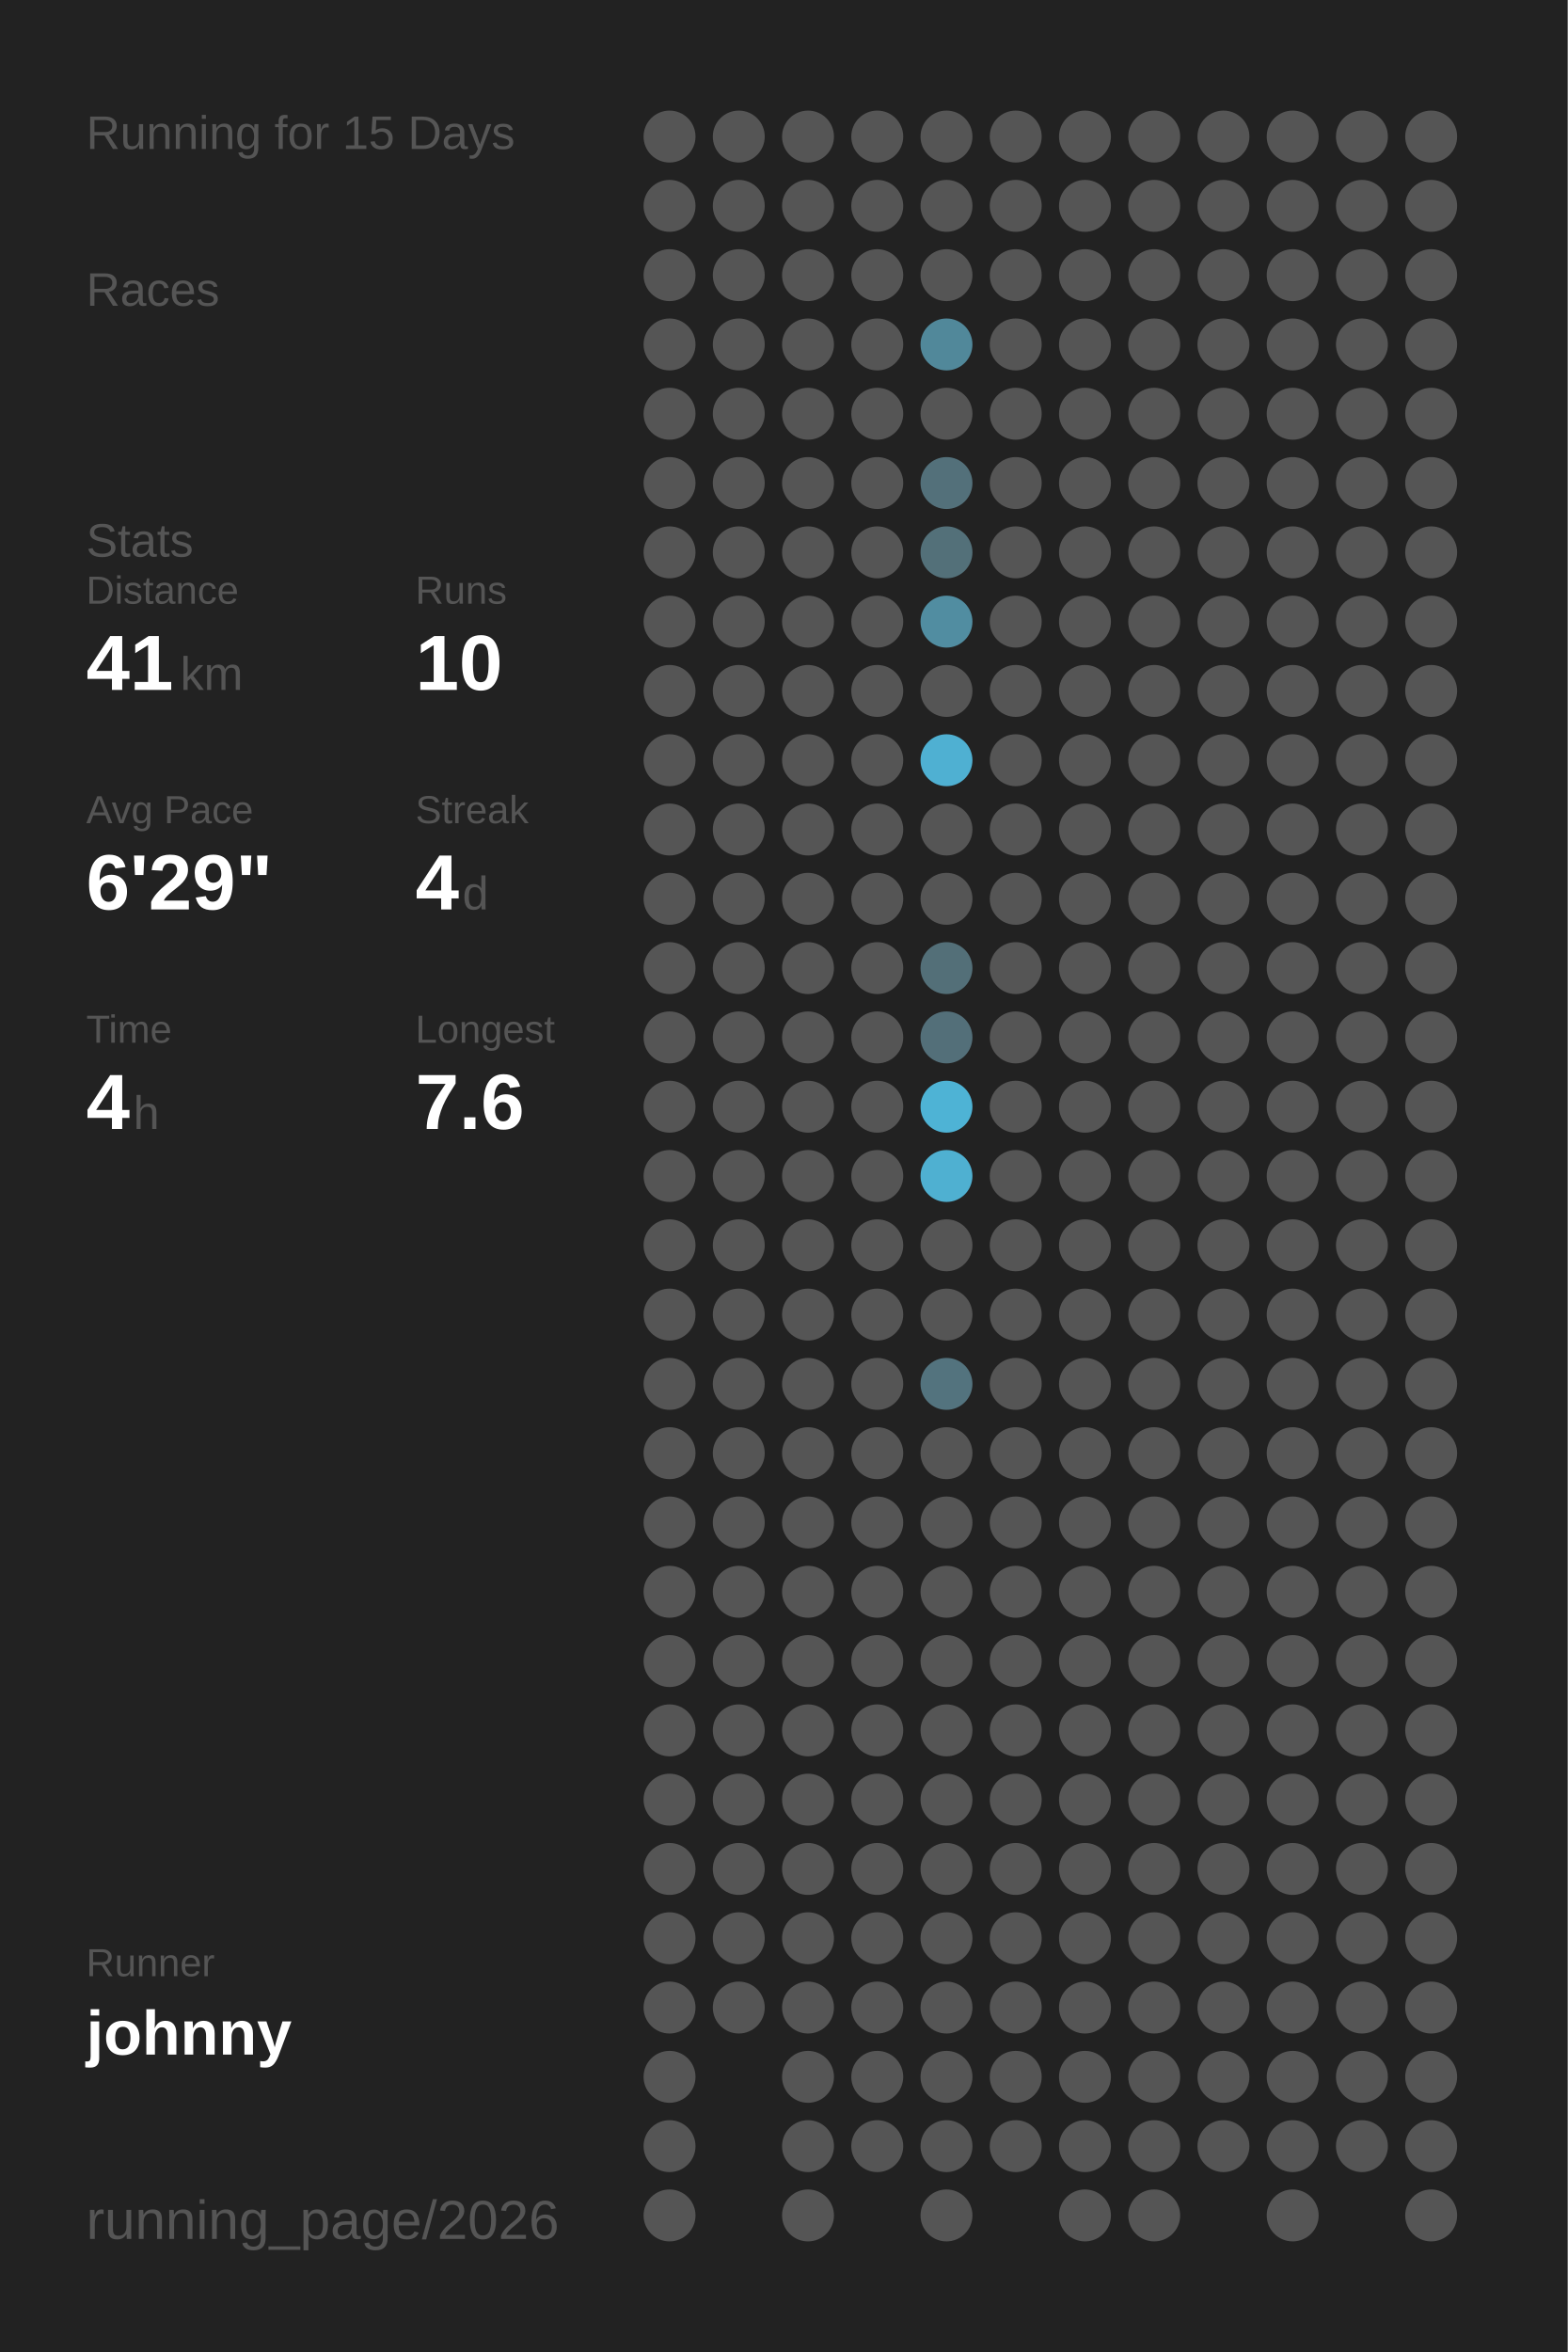
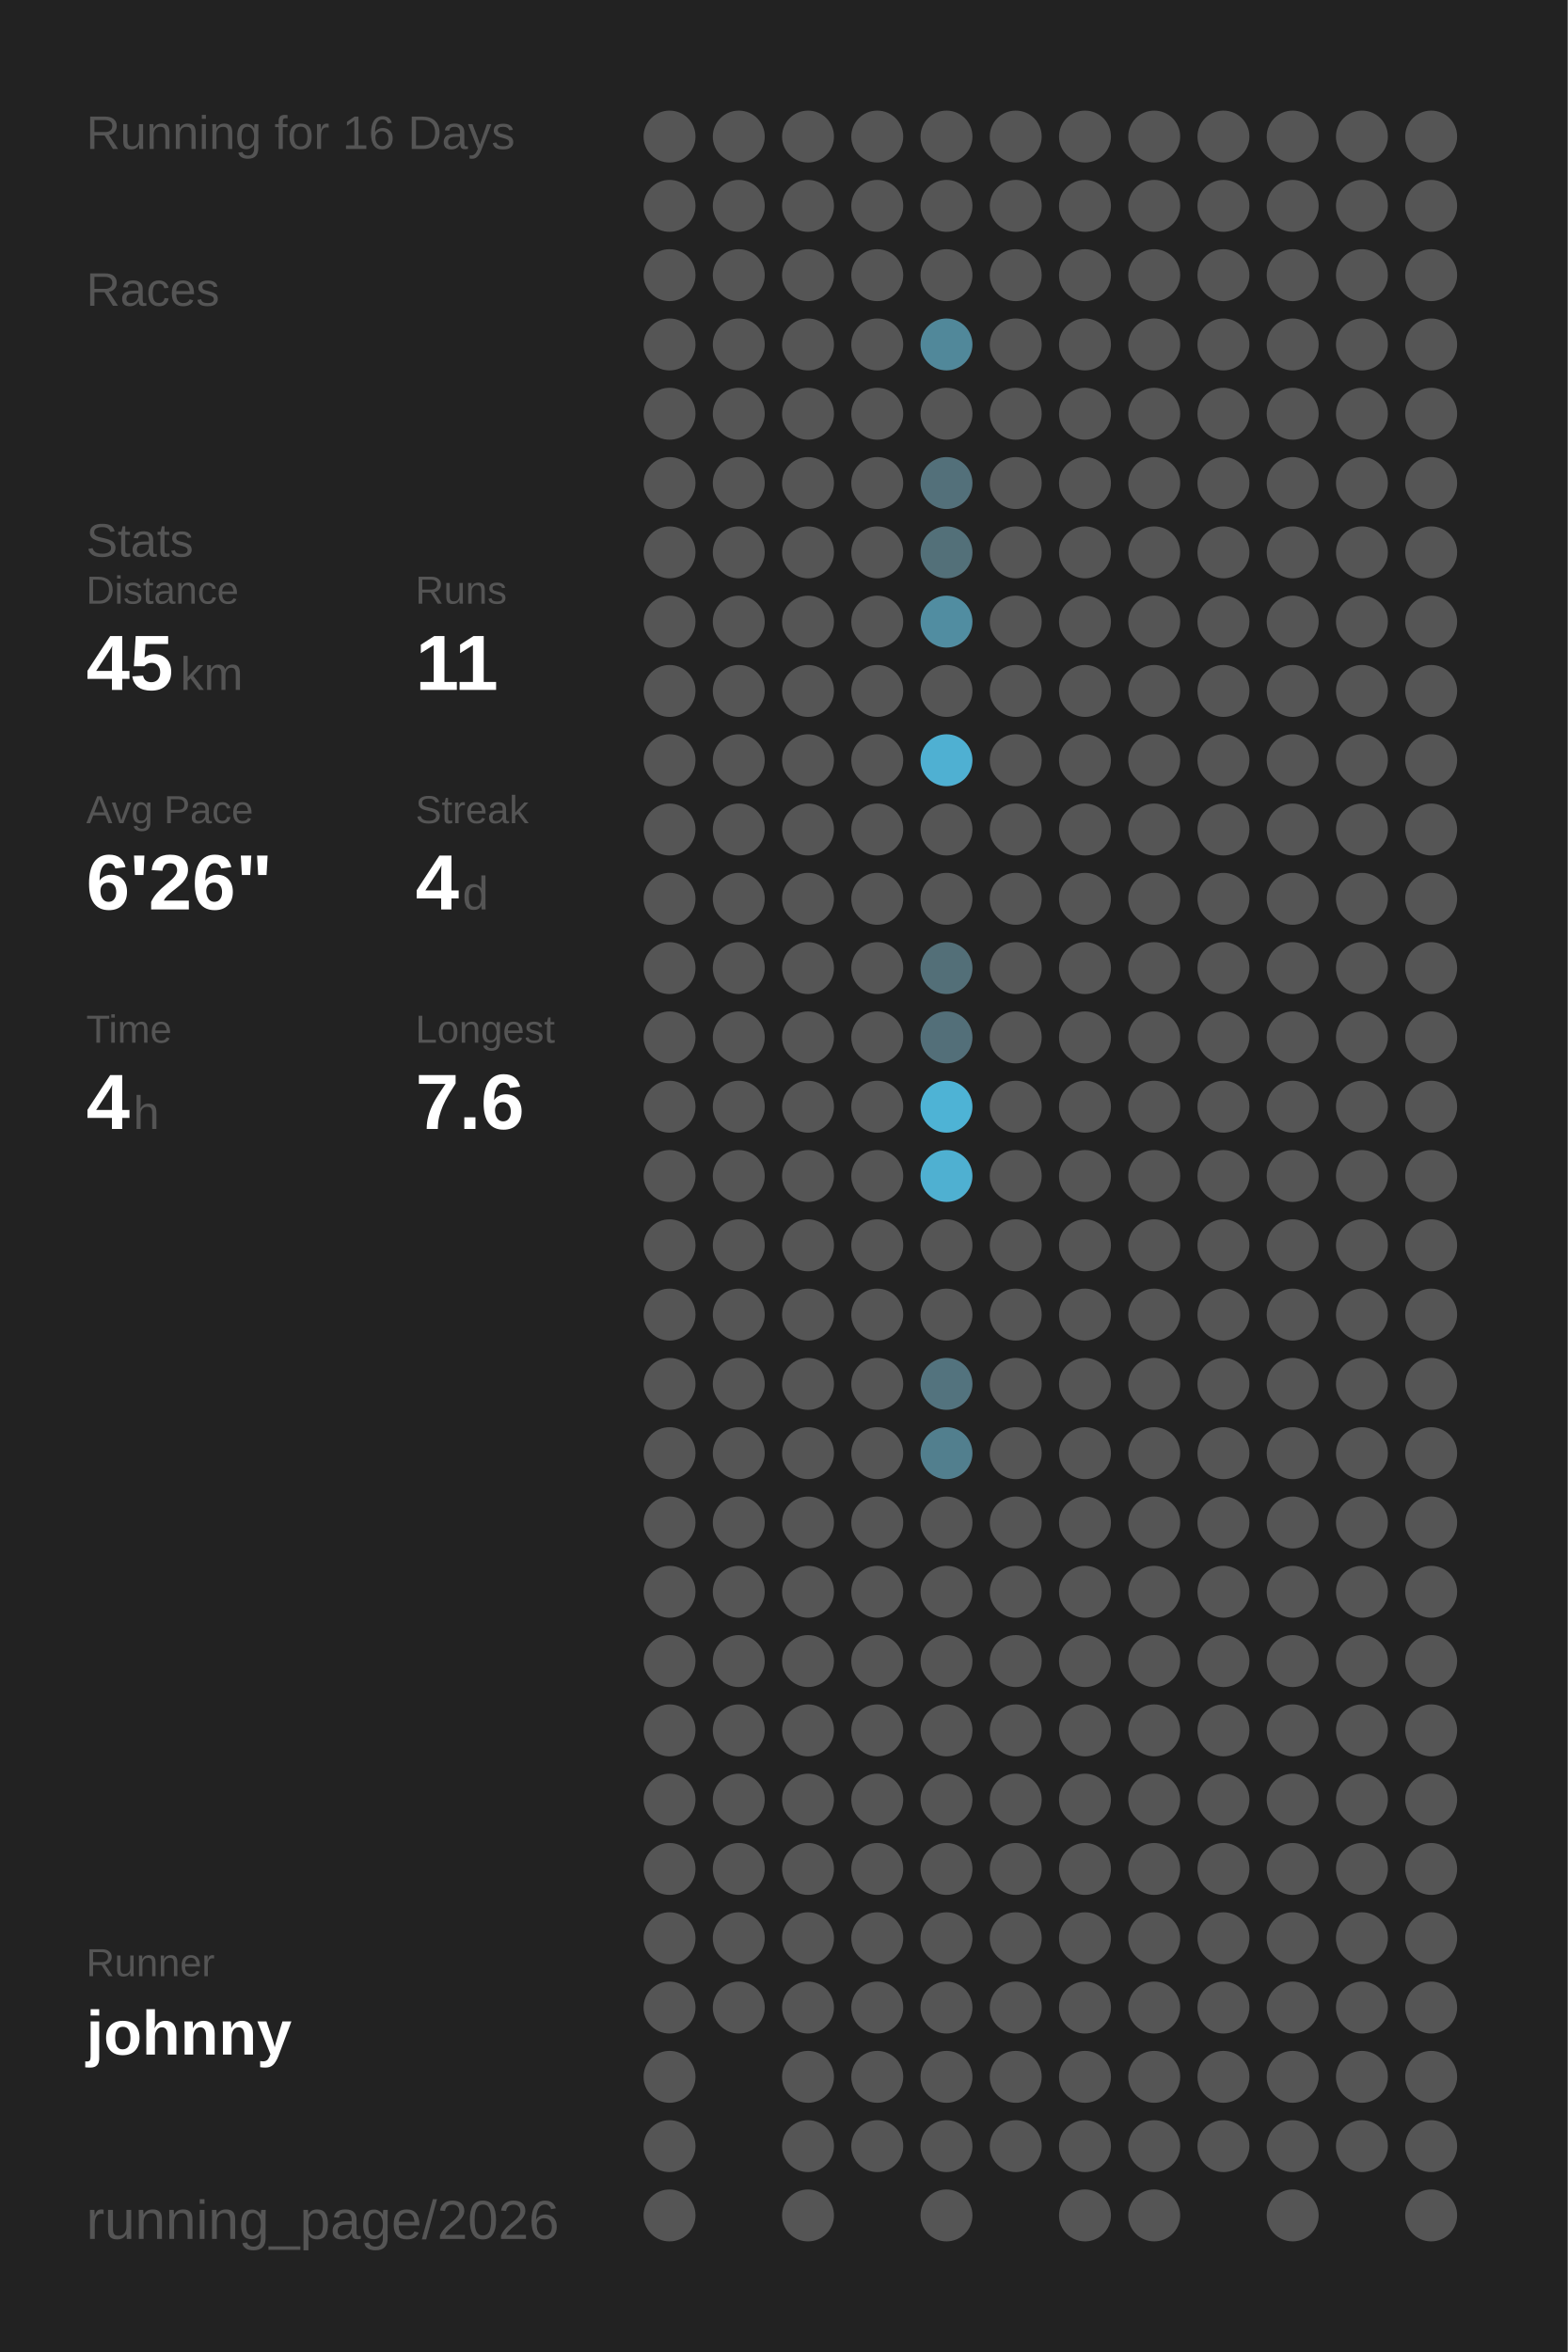
<svg xmlns="http://www.w3.org/2000/svg" baseProfile="full" height="300mm" version="1.1" viewBox="0,0,200,300" width="200mm">
  <defs />
  <rect fill="#222222" height="300" width="200" x="0" y="0" />
-   <text fill="#555555" style="font-size:6px; font-family:Arial;" x="11" y="19">Running for 15 Days</text>
+   <text fill="#555555" style="font-size:6px; font-family:Arial;" x="11" y="19">Running for 16 Days</text>
  <text fill="#555555" style="font-size:6px; font-family:Arial;" x="11" y="39">Races</text>
  <text fill="#555555" style="font-size:6px; font-family:Arial;" x="11" y="71">Stats</text>
  <text fill="#555555" style="font-size:5px; font-family:Arial;" x="11" y="77">Distance</text>
-   <text fill="#FFFFFF" style="font-size:10px; font-family:Arial; font-weight:bold;" x="11" y="88">41</text>
+   <text fill="#FFFFFF" style="font-size:10px; font-family:Arial; font-weight:bold;" x="11" y="88">45</text>
  <text fill="#555555" style="font-size:6px; font-family:Arial;" x="23" y="88">km</text>
  <text fill="#555555" style="font-size:5px; font-family:Arial;" x="53" y="77">Runs</text>
-   <text fill="#FFFFFF" style="font-size:10px; font-family:Arial; font-weight:bold;" x="53" y="88">10</text>
+   <text fill="#FFFFFF" style="font-size:10px; font-family:Arial; font-weight:bold;" x="53" y="88">11</text>
  <text fill="#555555" style="font-size:5px; font-family:Arial;" x="11" y="105">Avg Pace</text>
-   <text fill="#FFFFFF" style="font-size:10px; font-family:Arial; font-weight:bold;" x="11" y="116">6'29"</text>
+   <text fill="#FFFFFF" style="font-size:10px; font-family:Arial; font-weight:bold;" x="11" y="116">6'26"</text>
  <text fill="#555555" style="font-size:5px; font-family:Arial;" x="53" y="105">Streak</text>
  <text fill="#FFFFFF" style="font-size:10px; font-family:Arial; font-weight:bold;" x="53" y="116">4</text>
  <text fill="#555555" style="font-size:6px; font-family:Arial;" x="59" y="116">d</text>
  <text fill="#555555" style="font-size:5px; font-family:Arial;" x="11" y="133">Time</text>
  <text fill="#FFFFFF" style="font-size:10px; font-family:Arial; font-weight:bold;" x="11" y="144">4</text>
  <text fill="#555555" style="font-size:6px; font-family:Arial;" x="17" y="144">h</text>
  <text fill="#555555" style="font-size:5px; font-family:Arial;" x="53" y="133">Longest</text>
  <text fill="#FFFFFF" style="font-size:10px; font-family:Arial; font-weight:bold;" x="53" y="144">7.6</text>
  <text fill="#555555" style="font-size:5px; font-family:Arial;" x="11" y="252.065">Runner</text>
  <text fill="#FFFFFF" style="font-size:8px; font-family:Arial; font-weight:bold;" x="11" y="262.065">johnny</text>
  <text fill="#555555" style="font-size:7px; font-family:Arial;" x="11" y="285.581">running_page/2026</text>
  <circle cx="85.417" cy="17.419" fill="#555555" r="3.312" />
  <circle cx="85.417" cy="26.258" fill="#555555" r="3.312" />
  <circle cx="85.417" cy="35.097" fill="#555555" r="3.312" />
  <circle cx="85.417" cy="43.935" fill="#555555" r="3.312" />
  <circle cx="85.417" cy="52.774" fill="#555555" r="3.312" />
  <circle cx="85.417" cy="61.613" fill="#555555" r="3.312" />
  <circle cx="85.417" cy="70.452" fill="#555555" r="3.312" />
  <circle cx="85.417" cy="79.29" fill="#555555" r="3.312" />
  <circle cx="85.417" cy="88.129" fill="#555555" r="3.312" />
  <circle cx="85.417" cy="96.968" fill="#555555" r="3.312" />
  <circle cx="85.417" cy="105.806" fill="#555555" r="3.312" />
  <circle cx="85.417" cy="114.645" fill="#555555" r="3.312" />
  <circle cx="85.417" cy="123.484" fill="#555555" r="3.312" />
  <circle cx="85.417" cy="132.323" fill="#555555" r="3.312" />
  <circle cx="85.417" cy="141.161" fill="#555555" r="3.312" />
  <circle cx="85.417" cy="150" fill="#555555" r="3.312" />
  <circle cx="85.417" cy="158.839" fill="#555555" r="3.312" />
  <circle cx="85.417" cy="167.677" fill="#555555" r="3.312" />
  <circle cx="85.417" cy="176.516" fill="#555555" r="3.312" />
  <circle cx="85.417" cy="185.355" fill="#555555" r="3.312" />
  <circle cx="85.417" cy="194.194" fill="#555555" r="3.312" />
  <circle cx="85.417" cy="203.032" fill="#555555" r="3.312" />
  <circle cx="85.417" cy="211.871" fill="#555555" r="3.312" />
  <circle cx="85.417" cy="220.71" fill="#555555" r="3.312" />
  <circle cx="85.417" cy="229.548" fill="#555555" r="3.312" />
  <circle cx="85.417" cy="238.387" fill="#555555" r="3.312" />
  <circle cx="85.417" cy="247.226" fill="#555555" r="3.312" />
  <circle cx="85.417" cy="256.065" fill="#555555" r="3.312" />
  <circle cx="85.417" cy="264.903" fill="#555555" r="3.312" />
  <circle cx="85.417" cy="273.742" fill="#555555" r="3.312" />
  <circle cx="85.417" cy="282.581" fill="#555555" r="3.312" />
  <circle cx="94.25" cy="17.419" fill="#555555" r="3.312" />
  <circle cx="94.25" cy="26.258" fill="#555555" r="3.312" />
  <circle cx="94.25" cy="35.097" fill="#555555" r="3.312" />
  <circle cx="94.25" cy="43.935" fill="#555555" r="3.312" />
  <circle cx="94.25" cy="52.774" fill="#555555" r="3.312" />
  <circle cx="94.25" cy="61.613" fill="#555555" r="3.312" />
  <circle cx="94.25" cy="70.452" fill="#555555" r="3.312" />
  <circle cx="94.25" cy="79.29" fill="#555555" r="3.312" />
  <circle cx="94.25" cy="88.129" fill="#555555" r="3.312" />
  <circle cx="94.25" cy="96.968" fill="#555555" r="3.312" />
  <circle cx="94.25" cy="105.806" fill="#555555" r="3.312" />
  <circle cx="94.25" cy="114.645" fill="#555555" r="3.312" />
  <circle cx="94.25" cy="123.484" fill="#555555" r="3.312" />
  <circle cx="94.25" cy="132.323" fill="#555555" r="3.312" />
  <circle cx="94.25" cy="141.161" fill="#555555" r="3.312" />
  <circle cx="94.25" cy="150" fill="#555555" r="3.312" />
  <circle cx="94.25" cy="158.839" fill="#555555" r="3.312" />
  <circle cx="94.25" cy="167.677" fill="#555555" r="3.312" />
  <circle cx="94.25" cy="176.516" fill="#555555" r="3.312" />
  <circle cx="94.25" cy="185.355" fill="#555555" r="3.312" />
  <circle cx="94.25" cy="194.194" fill="#555555" r="3.312" />
  <circle cx="94.25" cy="203.032" fill="#555555" r="3.312" />
  <circle cx="94.25" cy="211.871" fill="#555555" r="3.312" />
  <circle cx="94.25" cy="220.71" fill="#555555" r="3.312" />
  <circle cx="94.25" cy="229.548" fill="#555555" r="3.312" />
  <circle cx="94.25" cy="238.387" fill="#555555" r="3.312" />
  <circle cx="94.25" cy="247.226" fill="#555555" r="3.312" />
  <circle cx="94.25" cy="256.065" fill="#555555" r="3.312" />
  <circle cx="103.083" cy="17.419" fill="#555555" r="3.312" />
  <circle cx="103.083" cy="26.258" fill="#555555" r="3.312" />
  <circle cx="103.083" cy="35.097" fill="#555555" r="3.312" />
  <circle cx="103.083" cy="43.935" fill="#555555" r="3.312" />
  <circle cx="103.083" cy="52.774" fill="#555555" r="3.312" />
  <circle cx="103.083" cy="61.613" fill="#555555" r="3.312" />
  <circle cx="103.083" cy="70.452" fill="#555555" r="3.312" />
  <circle cx="103.083" cy="79.29" fill="#555555" r="3.312" />
  <circle cx="103.083" cy="88.129" fill="#555555" r="3.312" />
  <circle cx="103.083" cy="96.968" fill="#555555" r="3.312" />
  <circle cx="103.083" cy="105.806" fill="#555555" r="3.312" />
  <circle cx="103.083" cy="114.645" fill="#555555" r="3.312" />
  <circle cx="103.083" cy="123.484" fill="#555555" r="3.312" />
  <circle cx="103.083" cy="132.323" fill="#555555" r="3.312" />
  <circle cx="103.083" cy="141.161" fill="#555555" r="3.312" />
  <circle cx="103.083" cy="150" fill="#555555" r="3.312" />
  <circle cx="103.083" cy="158.839" fill="#555555" r="3.312" />
  <circle cx="103.083" cy="167.677" fill="#555555" r="3.312" />
  <circle cx="103.083" cy="176.516" fill="#555555" r="3.312" />
  <circle cx="103.083" cy="185.355" fill="#555555" r="3.312" />
  <circle cx="103.083" cy="194.194" fill="#555555" r="3.312" />
  <circle cx="103.083" cy="203.032" fill="#555555" r="3.312" />
  <circle cx="103.083" cy="211.871" fill="#555555" r="3.312" />
  <circle cx="103.083" cy="220.71" fill="#555555" r="3.312" />
  <circle cx="103.083" cy="229.548" fill="#555555" r="3.312" />
  <circle cx="103.083" cy="238.387" fill="#555555" r="3.312" />
  <circle cx="103.083" cy="247.226" fill="#555555" r="3.312" />
  <circle cx="103.083" cy="256.065" fill="#555555" r="3.312" />
  <circle cx="103.083" cy="264.903" fill="#555555" r="3.312" />
  <circle cx="103.083" cy="273.742" fill="#555555" r="3.312" />
  <circle cx="103.083" cy="282.581" fill="#555555" r="3.312" />
  <circle cx="111.917" cy="17.419" fill="#555555" r="3.312" />
  <circle cx="111.917" cy="26.258" fill="#555555" r="3.312" />
  <circle cx="111.917" cy="35.097" fill="#555555" r="3.312" />
  <circle cx="111.917" cy="43.935" fill="#555555" r="3.312" />
  <circle cx="111.917" cy="52.774" fill="#555555" r="3.312" />
  <circle cx="111.917" cy="61.613" fill="#555555" r="3.312" />
  <circle cx="111.917" cy="70.452" fill="#555555" r="3.312" />
  <circle cx="111.917" cy="79.29" fill="#555555" r="3.312" />
  <circle cx="111.917" cy="88.129" fill="#555555" r="3.312" />
  <circle cx="111.917" cy="96.968" fill="#555555" r="3.312" />
  <circle cx="111.917" cy="105.806" fill="#555555" r="3.312" />
  <circle cx="111.917" cy="114.645" fill="#555555" r="3.312" />
  <circle cx="111.917" cy="123.484" fill="#555555" r="3.312" />
  <circle cx="111.917" cy="132.323" fill="#555555" r="3.312" />
  <circle cx="111.917" cy="141.161" fill="#555555" r="3.312" />
  <circle cx="111.917" cy="150" fill="#555555" r="3.312" />
  <circle cx="111.917" cy="158.839" fill="#555555" r="3.312" />
  <circle cx="111.917" cy="167.677" fill="#555555" r="3.312" />
  <circle cx="111.917" cy="176.516" fill="#555555" r="3.312" />
  <circle cx="111.917" cy="185.355" fill="#555555" r="3.312" />
  <circle cx="111.917" cy="194.194" fill="#555555" r="3.312" />
  <circle cx="111.917" cy="203.032" fill="#555555" r="3.312" />
  <circle cx="111.917" cy="211.871" fill="#555555" r="3.312" />
  <circle cx="111.917" cy="220.71" fill="#555555" r="3.312" />
  <circle cx="111.917" cy="229.548" fill="#555555" r="3.312" />
  <circle cx="111.917" cy="238.387" fill="#555555" r="3.312" />
  <circle cx="111.917" cy="247.226" fill="#555555" r="3.312" />
  <circle cx="111.917" cy="256.065" fill="#555555" r="3.312" />
  <circle cx="111.917" cy="264.903" fill="#555555" r="3.312" />
  <circle cx="111.917" cy="273.742" fill="#555555" r="3.312" />
  <circle cx="120.75" cy="17.419" fill="#555555" r="3.312" />
  <circle cx="120.75" cy="26.258" fill="#555555" r="3.312" />
  <circle cx="120.75" cy="35.097" fill="#555555" r="3.312" />
  <circle cx="120.75" cy="43.935" fill="#51889a" r="3.312" />
  <circle cx="120.75" cy="52.774" fill="#555555" r="3.312" />
  <circle cx="120.75" cy="61.613" fill="#53707a" r="3.312" />
  <circle cx="120.75" cy="70.452" fill="#537079" r="3.312" />
  <circle cx="120.75" cy="79.29" fill="#518da1" r="3.312" />
  <circle cx="120.75" cy="88.129" fill="#555555" r="3.312" />
  <circle cx="120.75" cy="96.968" fill="#4fb0d2" r="3.312" />
  <circle cx="120.75" cy="105.806" fill="#555555" r="3.312" />
  <circle cx="120.75" cy="114.645" fill="#555555" r="3.312" />
  <circle cx="120.75" cy="123.484" fill="#536f78" r="3.312" />
  <circle cx="120.75" cy="132.323" fill="#536f79" r="3.312" />
  <circle cx="120.75" cy="141.161" fill="#4eb3d5" r="3.312" />
  <circle cx="120.75" cy="150" fill="#4fb0d1" r="3.312" />
  <circle cx="120.75" cy="158.839" fill="#555555" r="3.312" />
  <circle cx="120.75" cy="167.677" fill="#555555" r="3.312" />
  <circle cx="120.75" cy="176.516" fill="#53737e" r="3.312" />
-   <circle cx="120.75" cy="185.355" fill="#555555" r="3.312" />
+   <circle cx="120.75" cy="185.355" fill="#527f8e" r="3.312" />
  <circle cx="120.75" cy="194.194" fill="#555555" r="3.312" />
  <circle cx="120.75" cy="203.032" fill="#555555" r="3.312" />
  <circle cx="120.75" cy="211.871" fill="#555555" r="3.312" />
  <circle cx="120.75" cy="220.71" fill="#555555" r="3.312" />
  <circle cx="120.75" cy="229.548" fill="#555555" r="3.312" />
  <circle cx="120.75" cy="238.387" fill="#555555" r="3.312" />
  <circle cx="120.75" cy="247.226" fill="#555555" r="3.312" />
  <circle cx="120.75" cy="256.065" fill="#555555" r="3.312" />
  <circle cx="120.75" cy="264.903" fill="#555555" r="3.312" />
  <circle cx="120.75" cy="273.742" fill="#555555" r="3.312" />
  <circle cx="120.75" cy="282.581" fill="#555555" r="3.312" />
  <circle cx="129.583" cy="17.419" fill="#555555" r="3.312" />
  <circle cx="129.583" cy="26.258" fill="#555555" r="3.312" />
  <circle cx="129.583" cy="35.097" fill="#555555" r="3.312" />
  <circle cx="129.583" cy="43.935" fill="#555555" r="3.312" />
  <circle cx="129.583" cy="52.774" fill="#555555" r="3.312" />
  <circle cx="129.583" cy="61.613" fill="#555555" r="3.312" />
  <circle cx="129.583" cy="70.452" fill="#555555" r="3.312" />
  <circle cx="129.583" cy="79.29" fill="#555555" r="3.312" />
  <circle cx="129.583" cy="88.129" fill="#555555" r="3.312" />
  <circle cx="129.583" cy="96.968" fill="#555555" r="3.312" />
  <circle cx="129.583" cy="105.806" fill="#555555" r="3.312" />
  <circle cx="129.583" cy="114.645" fill="#555555" r="3.312" />
  <circle cx="129.583" cy="123.484" fill="#555555" r="3.312" />
  <circle cx="129.583" cy="132.323" fill="#555555" r="3.312" />
  <circle cx="129.583" cy="141.161" fill="#555555" r="3.312" />
  <circle cx="129.583" cy="150" fill="#555555" r="3.312" />
  <circle cx="129.583" cy="158.839" fill="#555555" r="3.312" />
  <circle cx="129.583" cy="167.677" fill="#555555" r="3.312" />
  <circle cx="129.583" cy="176.516" fill="#555555" r="3.312" />
  <circle cx="129.583" cy="185.355" fill="#555555" r="3.312" />
  <circle cx="129.583" cy="194.194" fill="#555555" r="3.312" />
  <circle cx="129.583" cy="203.032" fill="#555555" r="3.312" />
  <circle cx="129.583" cy="211.871" fill="#555555" r="3.312" />
  <circle cx="129.583" cy="220.71" fill="#555555" r="3.312" />
  <circle cx="129.583" cy="229.548" fill="#555555" r="3.312" />
  <circle cx="129.583" cy="238.387" fill="#555555" r="3.312" />
  <circle cx="129.583" cy="247.226" fill="#555555" r="3.312" />
  <circle cx="129.583" cy="256.065" fill="#555555" r="3.312" />
  <circle cx="129.583" cy="264.903" fill="#555555" r="3.312" />
  <circle cx="129.583" cy="273.742" fill="#555555" r="3.312" />
  <circle cx="138.417" cy="17.419" fill="#555555" r="3.312" />
  <circle cx="138.417" cy="26.258" fill="#555555" r="3.312" />
  <circle cx="138.417" cy="35.097" fill="#555555" r="3.312" />
  <circle cx="138.417" cy="43.935" fill="#555555" r="3.312" />
  <circle cx="138.417" cy="52.774" fill="#555555" r="3.312" />
  <circle cx="138.417" cy="61.613" fill="#555555" r="3.312" />
  <circle cx="138.417" cy="70.452" fill="#555555" r="3.312" />
  <circle cx="138.417" cy="79.29" fill="#555555" r="3.312" />
  <circle cx="138.417" cy="88.129" fill="#555555" r="3.312" />
  <circle cx="138.417" cy="96.968" fill="#555555" r="3.312" />
  <circle cx="138.417" cy="105.806" fill="#555555" r="3.312" />
  <circle cx="138.417" cy="114.645" fill="#555555" r="3.312" />
  <circle cx="138.417" cy="123.484" fill="#555555" r="3.312" />
  <circle cx="138.417" cy="132.323" fill="#555555" r="3.312" />
  <circle cx="138.417" cy="141.161" fill="#555555" r="3.312" />
  <circle cx="138.417" cy="150" fill="#555555" r="3.312" />
  <circle cx="138.417" cy="158.839" fill="#555555" r="3.312" />
  <circle cx="138.417" cy="167.677" fill="#555555" r="3.312" />
  <circle cx="138.417" cy="176.516" fill="#555555" r="3.312" />
  <circle cx="138.417" cy="185.355" fill="#555555" r="3.312" />
  <circle cx="138.417" cy="194.194" fill="#555555" r="3.312" />
  <circle cx="138.417" cy="203.032" fill="#555555" r="3.312" />
  <circle cx="138.417" cy="211.871" fill="#555555" r="3.312" />
  <circle cx="138.417" cy="220.71" fill="#555555" r="3.312" />
  <circle cx="138.417" cy="229.548" fill="#555555" r="3.312" />
  <circle cx="138.417" cy="238.387" fill="#555555" r="3.312" />
  <circle cx="138.417" cy="247.226" fill="#555555" r="3.312" />
  <circle cx="138.417" cy="256.065" fill="#555555" r="3.312" />
  <circle cx="138.417" cy="264.903" fill="#555555" r="3.312" />
  <circle cx="138.417" cy="273.742" fill="#555555" r="3.312" />
  <circle cx="138.417" cy="282.581" fill="#555555" r="3.312" />
  <circle cx="147.25" cy="17.419" fill="#555555" r="3.312" />
  <circle cx="147.25" cy="26.258" fill="#555555" r="3.312" />
  <circle cx="147.25" cy="35.097" fill="#555555" r="3.312" />
  <circle cx="147.25" cy="43.935" fill="#555555" r="3.312" />
  <circle cx="147.25" cy="52.774" fill="#555555" r="3.312" />
  <circle cx="147.25" cy="61.613" fill="#555555" r="3.312" />
  <circle cx="147.25" cy="70.452" fill="#555555" r="3.312" />
  <circle cx="147.25" cy="79.29" fill="#555555" r="3.312" />
  <circle cx="147.25" cy="88.129" fill="#555555" r="3.312" />
  <circle cx="147.25" cy="96.968" fill="#555555" r="3.312" />
  <circle cx="147.25" cy="105.806" fill="#555555" r="3.312" />
  <circle cx="147.25" cy="114.645" fill="#555555" r="3.312" />
  <circle cx="147.25" cy="123.484" fill="#555555" r="3.312" />
  <circle cx="147.25" cy="132.323" fill="#555555" r="3.312" />
  <circle cx="147.25" cy="141.161" fill="#555555" r="3.312" />
  <circle cx="147.25" cy="150" fill="#555555" r="3.312" />
  <circle cx="147.25" cy="158.839" fill="#555555" r="3.312" />
  <circle cx="147.25" cy="167.677" fill="#555555" r="3.312" />
  <circle cx="147.25" cy="176.516" fill="#555555" r="3.312" />
  <circle cx="147.25" cy="185.355" fill="#555555" r="3.312" />
  <circle cx="147.25" cy="194.194" fill="#555555" r="3.312" />
  <circle cx="147.25" cy="203.032" fill="#555555" r="3.312" />
  <circle cx="147.25" cy="211.871" fill="#555555" r="3.312" />
  <circle cx="147.25" cy="220.71" fill="#555555" r="3.312" />
  <circle cx="147.25" cy="229.548" fill="#555555" r="3.312" />
  <circle cx="147.25" cy="238.387" fill="#555555" r="3.312" />
  <circle cx="147.25" cy="247.226" fill="#555555" r="3.312" />
  <circle cx="147.25" cy="256.065" fill="#555555" r="3.312" />
  <circle cx="147.25" cy="264.903" fill="#555555" r="3.312" />
  <circle cx="147.25" cy="273.742" fill="#555555" r="3.312" />
  <circle cx="147.25" cy="282.581" fill="#555555" r="3.312" />
  <circle cx="156.083" cy="17.419" fill="#555555" r="3.312" />
  <circle cx="156.083" cy="26.258" fill="#555555" r="3.312" />
  <circle cx="156.083" cy="35.097" fill="#555555" r="3.312" />
  <circle cx="156.083" cy="43.935" fill="#555555" r="3.312" />
  <circle cx="156.083" cy="52.774" fill="#555555" r="3.312" />
  <circle cx="156.083" cy="61.613" fill="#555555" r="3.312" />
  <circle cx="156.083" cy="70.452" fill="#555555" r="3.312" />
  <circle cx="156.083" cy="79.29" fill="#555555" r="3.312" />
  <circle cx="156.083" cy="88.129" fill="#555555" r="3.312" />
  <circle cx="156.083" cy="96.968" fill="#555555" r="3.312" />
  <circle cx="156.083" cy="105.806" fill="#555555" r="3.312" />
  <circle cx="156.083" cy="114.645" fill="#555555" r="3.312" />
  <circle cx="156.083" cy="123.484" fill="#555555" r="3.312" />
  <circle cx="156.083" cy="132.323" fill="#555555" r="3.312" />
  <circle cx="156.083" cy="141.161" fill="#555555" r="3.312" />
  <circle cx="156.083" cy="150" fill="#555555" r="3.312" />
  <circle cx="156.083" cy="158.839" fill="#555555" r="3.312" />
  <circle cx="156.083" cy="167.677" fill="#555555" r="3.312" />
  <circle cx="156.083" cy="176.516" fill="#555555" r="3.312" />
  <circle cx="156.083" cy="185.355" fill="#555555" r="3.312" />
  <circle cx="156.083" cy="194.194" fill="#555555" r="3.312" />
  <circle cx="156.083" cy="203.032" fill="#555555" r="3.312" />
  <circle cx="156.083" cy="211.871" fill="#555555" r="3.312" />
  <circle cx="156.083" cy="220.71" fill="#555555" r="3.312" />
  <circle cx="156.083" cy="229.548" fill="#555555" r="3.312" />
  <circle cx="156.083" cy="238.387" fill="#555555" r="3.312" />
  <circle cx="156.083" cy="247.226" fill="#555555" r="3.312" />
  <circle cx="156.083" cy="256.065" fill="#555555" r="3.312" />
  <circle cx="156.083" cy="264.903" fill="#555555" r="3.312" />
  <circle cx="156.083" cy="273.742" fill="#555555" r="3.312" />
  <circle cx="164.917" cy="17.419" fill="#555555" r="3.312" />
  <circle cx="164.917" cy="26.258" fill="#555555" r="3.312" />
  <circle cx="164.917" cy="35.097" fill="#555555" r="3.312" />
  <circle cx="164.917" cy="43.935" fill="#555555" r="3.312" />
  <circle cx="164.917" cy="52.774" fill="#555555" r="3.312" />
  <circle cx="164.917" cy="61.613" fill="#555555" r="3.312" />
  <circle cx="164.917" cy="70.452" fill="#555555" r="3.312" />
  <circle cx="164.917" cy="79.29" fill="#555555" r="3.312" />
  <circle cx="164.917" cy="88.129" fill="#555555" r="3.312" />
  <circle cx="164.917" cy="96.968" fill="#555555" r="3.312" />
  <circle cx="164.917" cy="105.806" fill="#555555" r="3.312" />
  <circle cx="164.917" cy="114.645" fill="#555555" r="3.312" />
  <circle cx="164.917" cy="123.484" fill="#555555" r="3.312" />
  <circle cx="164.917" cy="132.323" fill="#555555" r="3.312" />
  <circle cx="164.917" cy="141.161" fill="#555555" r="3.312" />
  <circle cx="164.917" cy="150" fill="#555555" r="3.312" />
  <circle cx="164.917" cy="158.839" fill="#555555" r="3.312" />
  <circle cx="164.917" cy="167.677" fill="#555555" r="3.312" />
  <circle cx="164.917" cy="176.516" fill="#555555" r="3.312" />
  <circle cx="164.917" cy="185.355" fill="#555555" r="3.312" />
  <circle cx="164.917" cy="194.194" fill="#555555" r="3.312" />
  <circle cx="164.917" cy="203.032" fill="#555555" r="3.312" />
  <circle cx="164.917" cy="211.871" fill="#555555" r="3.312" />
  <circle cx="164.917" cy="220.71" fill="#555555" r="3.312" />
  <circle cx="164.917" cy="229.548" fill="#555555" r="3.312" />
  <circle cx="164.917" cy="238.387" fill="#555555" r="3.312" />
  <circle cx="164.917" cy="247.226" fill="#555555" r="3.312" />
  <circle cx="164.917" cy="256.065" fill="#555555" r="3.312" />
  <circle cx="164.917" cy="264.903" fill="#555555" r="3.312" />
  <circle cx="164.917" cy="273.742" fill="#555555" r="3.312" />
  <circle cx="164.917" cy="282.581" fill="#555555" r="3.312" />
  <circle cx="173.75" cy="17.419" fill="#555555" r="3.312" />
  <circle cx="173.75" cy="26.258" fill="#555555" r="3.312" />
  <circle cx="173.75" cy="35.097" fill="#555555" r="3.312" />
  <circle cx="173.75" cy="43.935" fill="#555555" r="3.312" />
  <circle cx="173.75" cy="52.774" fill="#555555" r="3.312" />
  <circle cx="173.75" cy="61.613" fill="#555555" r="3.312" />
  <circle cx="173.75" cy="70.452" fill="#555555" r="3.312" />
  <circle cx="173.75" cy="79.29" fill="#555555" r="3.312" />
  <circle cx="173.75" cy="88.129" fill="#555555" r="3.312" />
  <circle cx="173.75" cy="96.968" fill="#555555" r="3.312" />
  <circle cx="173.75" cy="105.806" fill="#555555" r="3.312" />
  <circle cx="173.75" cy="114.645" fill="#555555" r="3.312" />
  <circle cx="173.75" cy="123.484" fill="#555555" r="3.312" />
  <circle cx="173.75" cy="132.323" fill="#555555" r="3.312" />
  <circle cx="173.75" cy="141.161" fill="#555555" r="3.312" />
  <circle cx="173.75" cy="150" fill="#555555" r="3.312" />
  <circle cx="173.75" cy="158.839" fill="#555555" r="3.312" />
  <circle cx="173.75" cy="167.677" fill="#555555" r="3.312" />
  <circle cx="173.75" cy="176.516" fill="#555555" r="3.312" />
  <circle cx="173.75" cy="185.355" fill="#555555" r="3.312" />
  <circle cx="173.75" cy="194.194" fill="#555555" r="3.312" />
  <circle cx="173.75" cy="203.032" fill="#555555" r="3.312" />
  <circle cx="173.75" cy="211.871" fill="#555555" r="3.312" />
  <circle cx="173.75" cy="220.71" fill="#555555" r="3.312" />
  <circle cx="173.75" cy="229.548" fill="#555555" r="3.312" />
  <circle cx="173.75" cy="238.387" fill="#555555" r="3.312" />
  <circle cx="173.75" cy="247.226" fill="#555555" r="3.312" />
  <circle cx="173.75" cy="256.065" fill="#555555" r="3.312" />
  <circle cx="173.75" cy="264.903" fill="#555555" r="3.312" />
  <circle cx="173.75" cy="273.742" fill="#555555" r="3.312" />
  <circle cx="182.583" cy="17.419" fill="#555555" r="3.312" />
  <circle cx="182.583" cy="26.258" fill="#555555" r="3.312" />
  <circle cx="182.583" cy="35.097" fill="#555555" r="3.312" />
  <circle cx="182.583" cy="43.935" fill="#555555" r="3.312" />
  <circle cx="182.583" cy="52.774" fill="#555555" r="3.312" />
  <circle cx="182.583" cy="61.613" fill="#555555" r="3.312" />
  <circle cx="182.583" cy="70.452" fill="#555555" r="3.312" />
  <circle cx="182.583" cy="79.29" fill="#555555" r="3.312" />
  <circle cx="182.583" cy="88.129" fill="#555555" r="3.312" />
  <circle cx="182.583" cy="96.968" fill="#555555" r="3.312" />
  <circle cx="182.583" cy="105.806" fill="#555555" r="3.312" />
  <circle cx="182.583" cy="114.645" fill="#555555" r="3.312" />
  <circle cx="182.583" cy="123.484" fill="#555555" r="3.312" />
  <circle cx="182.583" cy="132.323" fill="#555555" r="3.312" />
  <circle cx="182.583" cy="141.161" fill="#555555" r="3.312" />
  <circle cx="182.583" cy="150" fill="#555555" r="3.312" />
  <circle cx="182.583" cy="158.839" fill="#555555" r="3.312" />
  <circle cx="182.583" cy="167.677" fill="#555555" r="3.312" />
  <circle cx="182.583" cy="176.516" fill="#555555" r="3.312" />
  <circle cx="182.583" cy="185.355" fill="#555555" r="3.312" />
  <circle cx="182.583" cy="194.194" fill="#555555" r="3.312" />
  <circle cx="182.583" cy="203.032" fill="#555555" r="3.312" />
  <circle cx="182.583" cy="211.871" fill="#555555" r="3.312" />
  <circle cx="182.583" cy="220.71" fill="#555555" r="3.312" />
  <circle cx="182.583" cy="229.548" fill="#555555" r="3.312" />
  <circle cx="182.583" cy="238.387" fill="#555555" r="3.312" />
  <circle cx="182.583" cy="247.226" fill="#555555" r="3.312" />
  <circle cx="182.583" cy="256.065" fill="#555555" r="3.312" />
  <circle cx="182.583" cy="264.903" fill="#555555" r="3.312" />
  <circle cx="182.583" cy="273.742" fill="#555555" r="3.312" />
  <circle cx="182.583" cy="282.581" fill="#555555" r="3.312" />
</svg>
